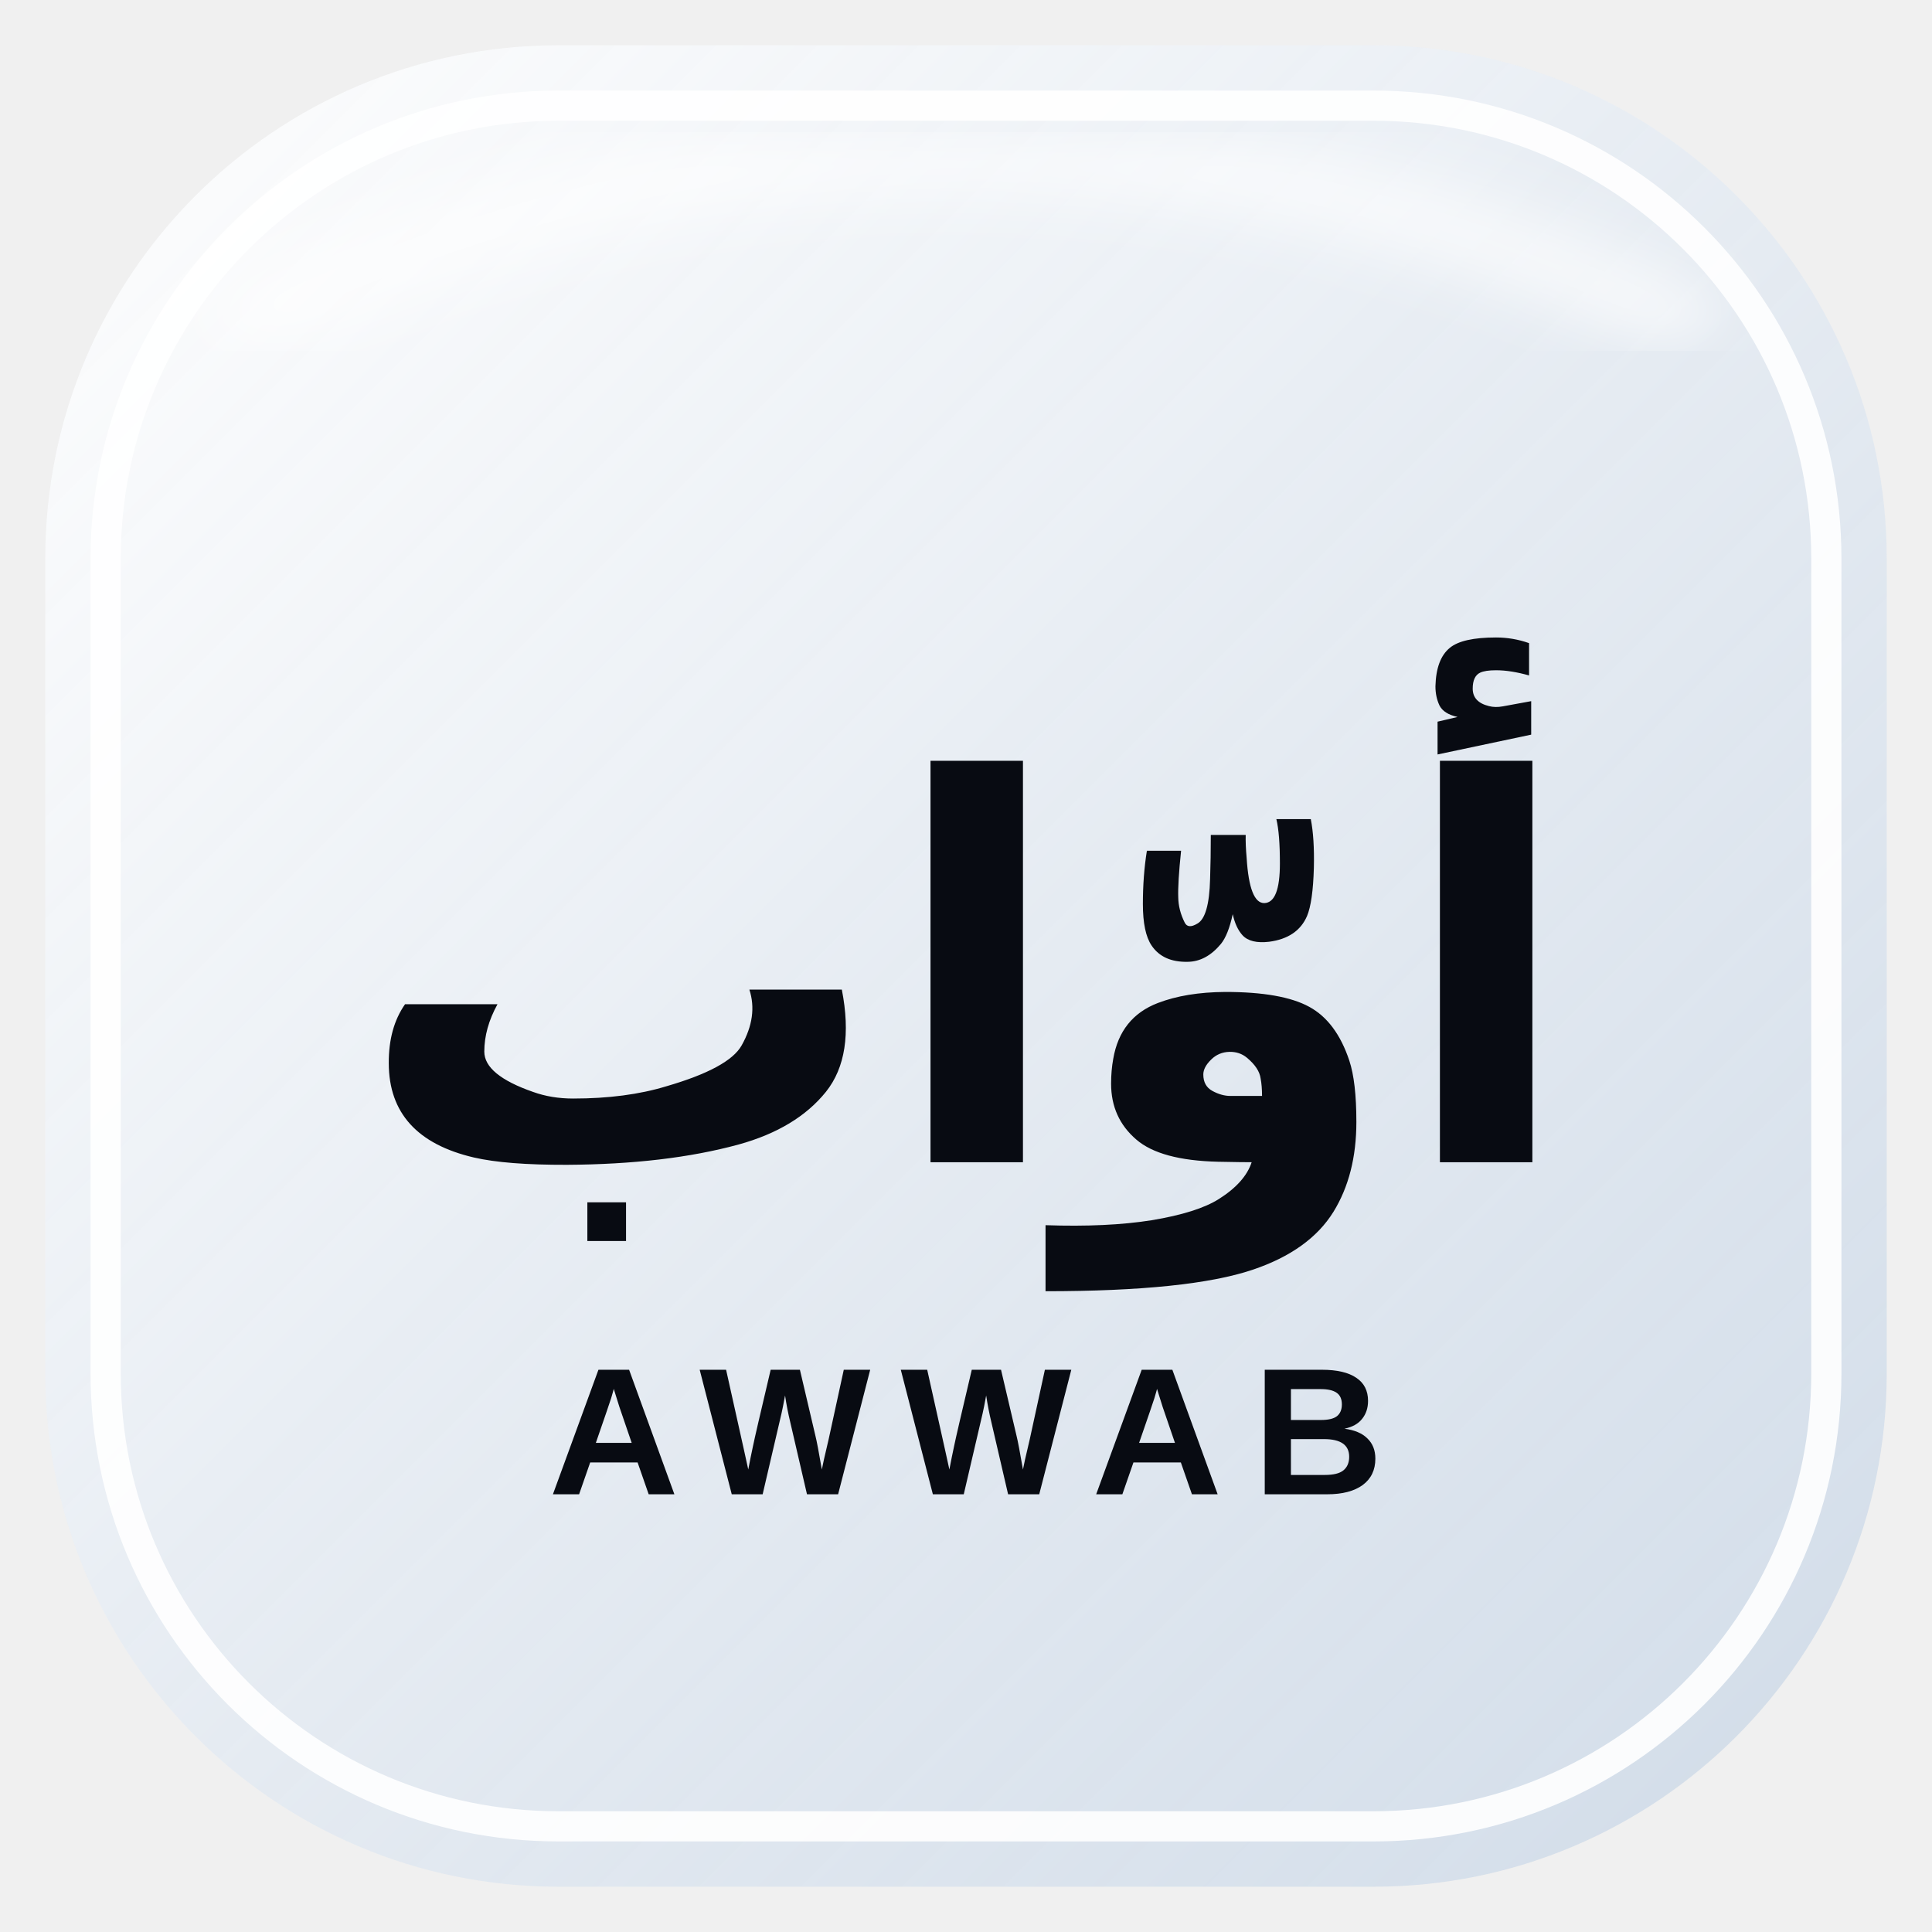
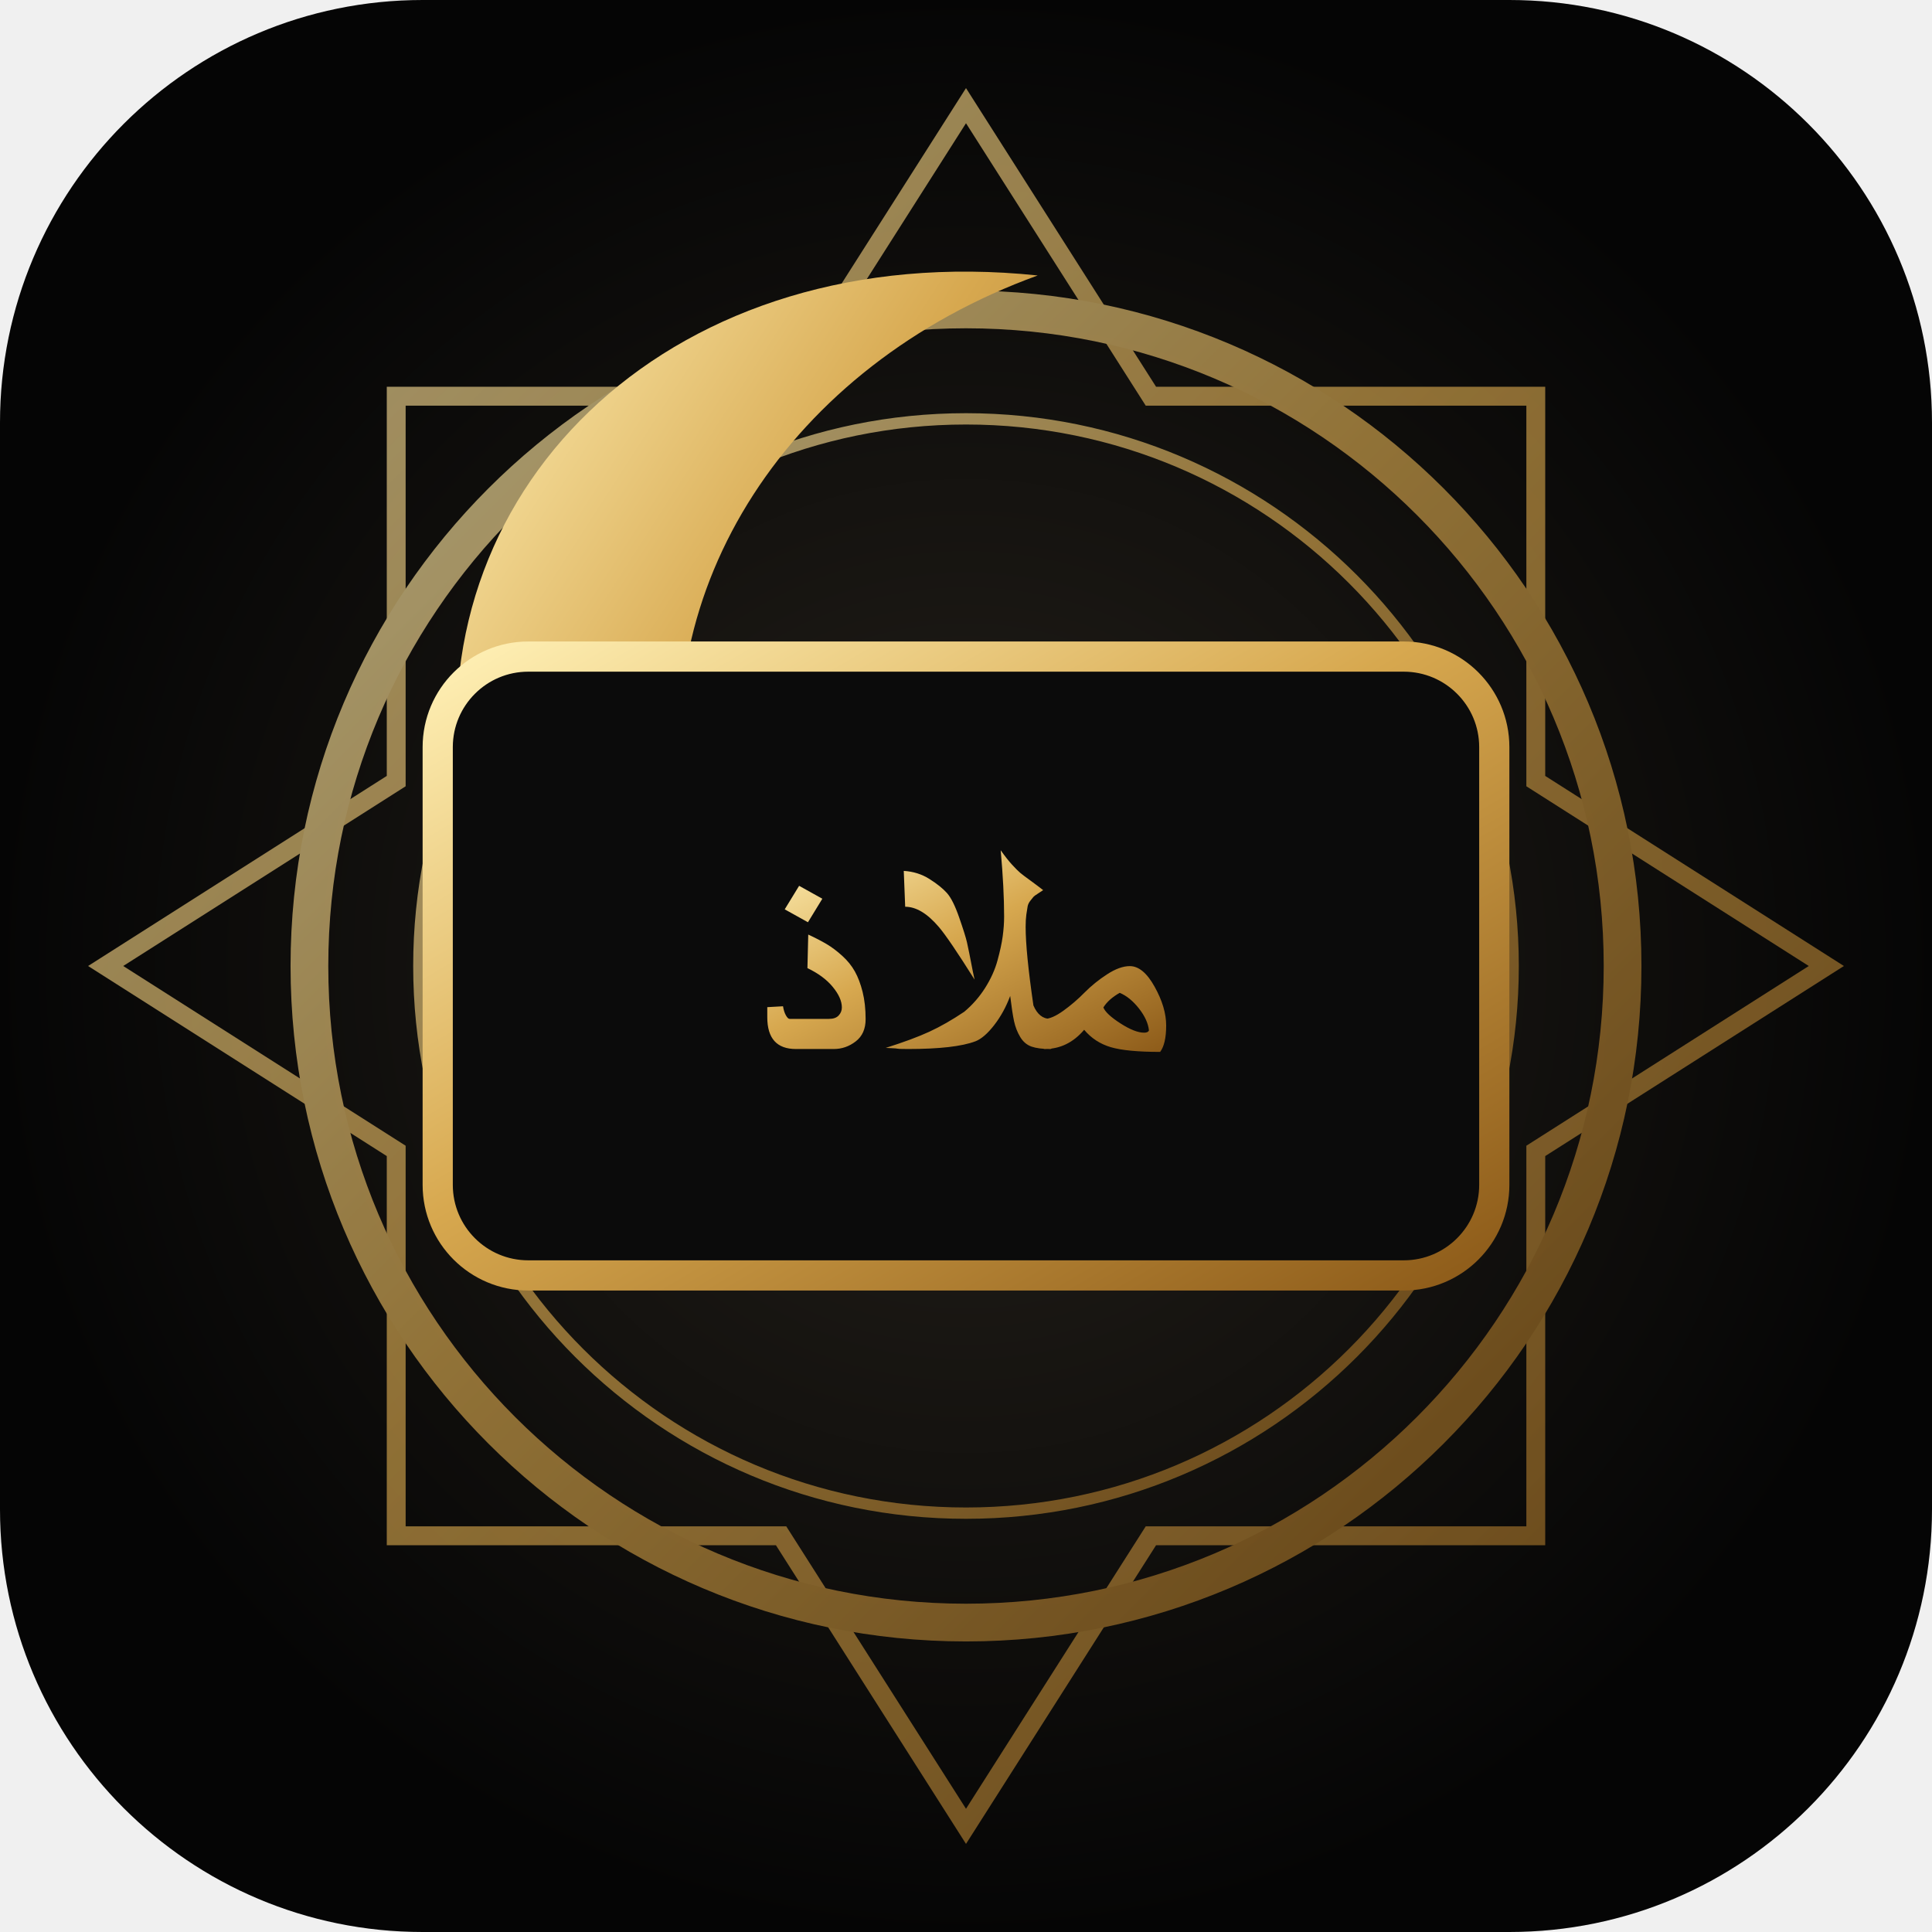
- <svg xmlns="http://www.w3.org/2000/svg" viewBox="0 0 128 128">
+ <svg xmlns="http://www.w3.org/2000/svg" viewBox="0 0 512 512">
  <defs>
-     <linearGradient id="g" x1="0" y1="0" x2="1" y2="1">
-       <stop stop-color="#ffffff" stop-opacity=".96" />
-       <stop offset="1" stop-color="#cbd8e7" stop-opacity=".82" />
+     <radialGradient id="bg">
+       <stop stop-color="#24201a" />
+       <stop offset="1" stop-color="#050505" />
+     </radialGradient>
+     <linearGradient id="gold" x1="0" y1="0" x2="1" y2="1">
+       <stop stop-color="#fff0b5" />
+       <stop offset=".45" stop-color="#d7a84f" />
+       <stop offset="1" stop-color="#8d5b19" />
    </linearGradient>
-     <filter id="s">
-       <feGaussianBlur stdDeviation="2" />
+     <filter id="glow">
+       <feGaussianBlur stdDeviation="9" />
    </filter>
  </defs>
-   <rect x="3" y="3" width="122" height="122" rx="34" fill="url(#g)" />
-   <rect x="7" y="7" width="114" height="114" rx="30" fill="none" stroke="#fff" stroke-width="2" opacity=".9" />
-   <path d="M15 22 Q64 -2 113 22" fill="none" stroke="#fff" stroke-width="5" opacity=".65" filter="url(#s)" />
-   <text x="64" y="77" text-anchor="middle" font-size="35" font-weight="900" fill="#080b12" font-family="Arial,sans-serif">أوّاب</text>
-   <text x="64" y="99" text-anchor="middle" font-size="12" font-weight="900" letter-spacing="2" fill="#080b12" font-family="Arial,sans-serif">AWWAB</text>
+   <rect width="512" height="512" rx="112" fill="url(#bg)" />
+   <g fill="none" stroke="url(#gold)" stroke-width="5" opacity=".65">
+     <path d="M256 28 305 105 407 105 407 207 484 256 407 305 407 407 305 407 256 484 207 407 105 407 105 305 28 256 105 207 105 105 207 105Z" />
+     <circle cx="256" cy="256" r="174" stroke-width="10" />
+     <circle cx="256" cy="256" r="145" stroke-width="3" />
+   </g>
+   <path d="M275 73c-66 24-104 83-93 144 8 46 43 82 88 91-70 16-139-30-148-101-10-79 57-144 153-134Z" fill="url(#gold)" />
+   <rect x="116" y="174" width="280" height="164" rx="24" fill="#0b0b0b" stroke="url(#gold)" stroke-width="8" />
+   <text x="256" y="278" text-anchor="middle" direction="rtl" font-size="76" font-weight="700" fill="url(#gold)" font-family="serif">ملاذ</text>
</svg>
